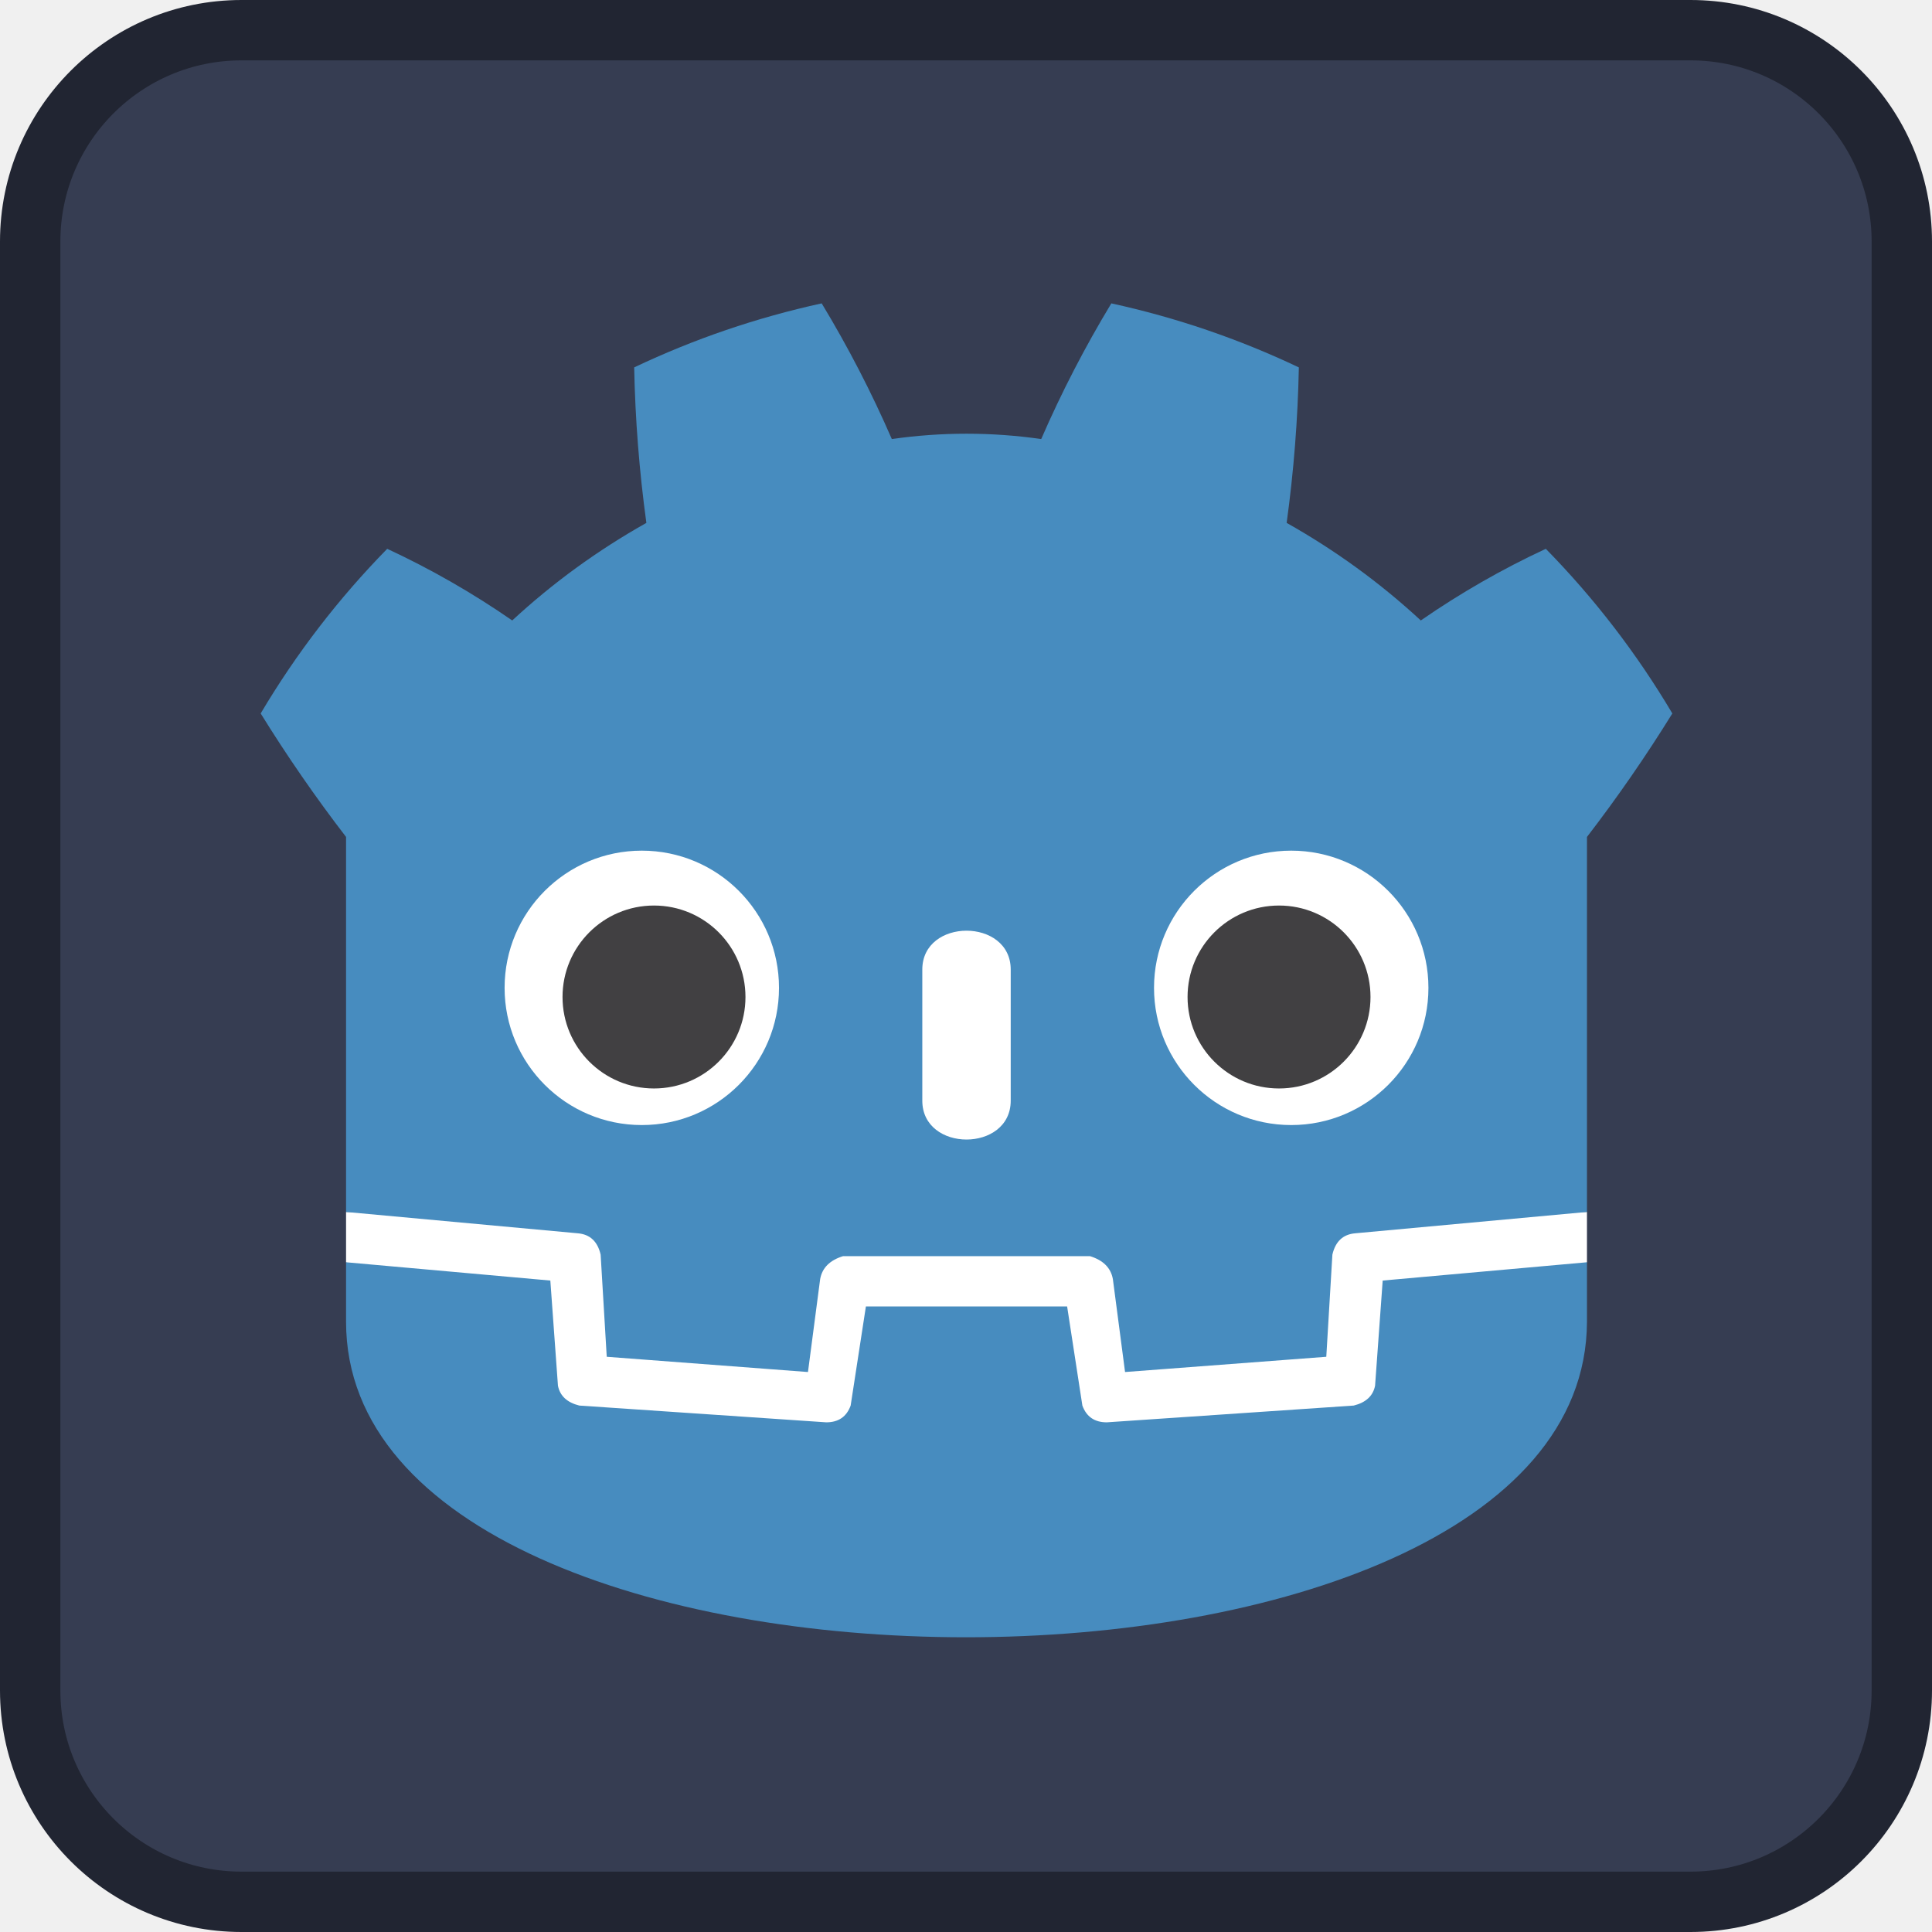
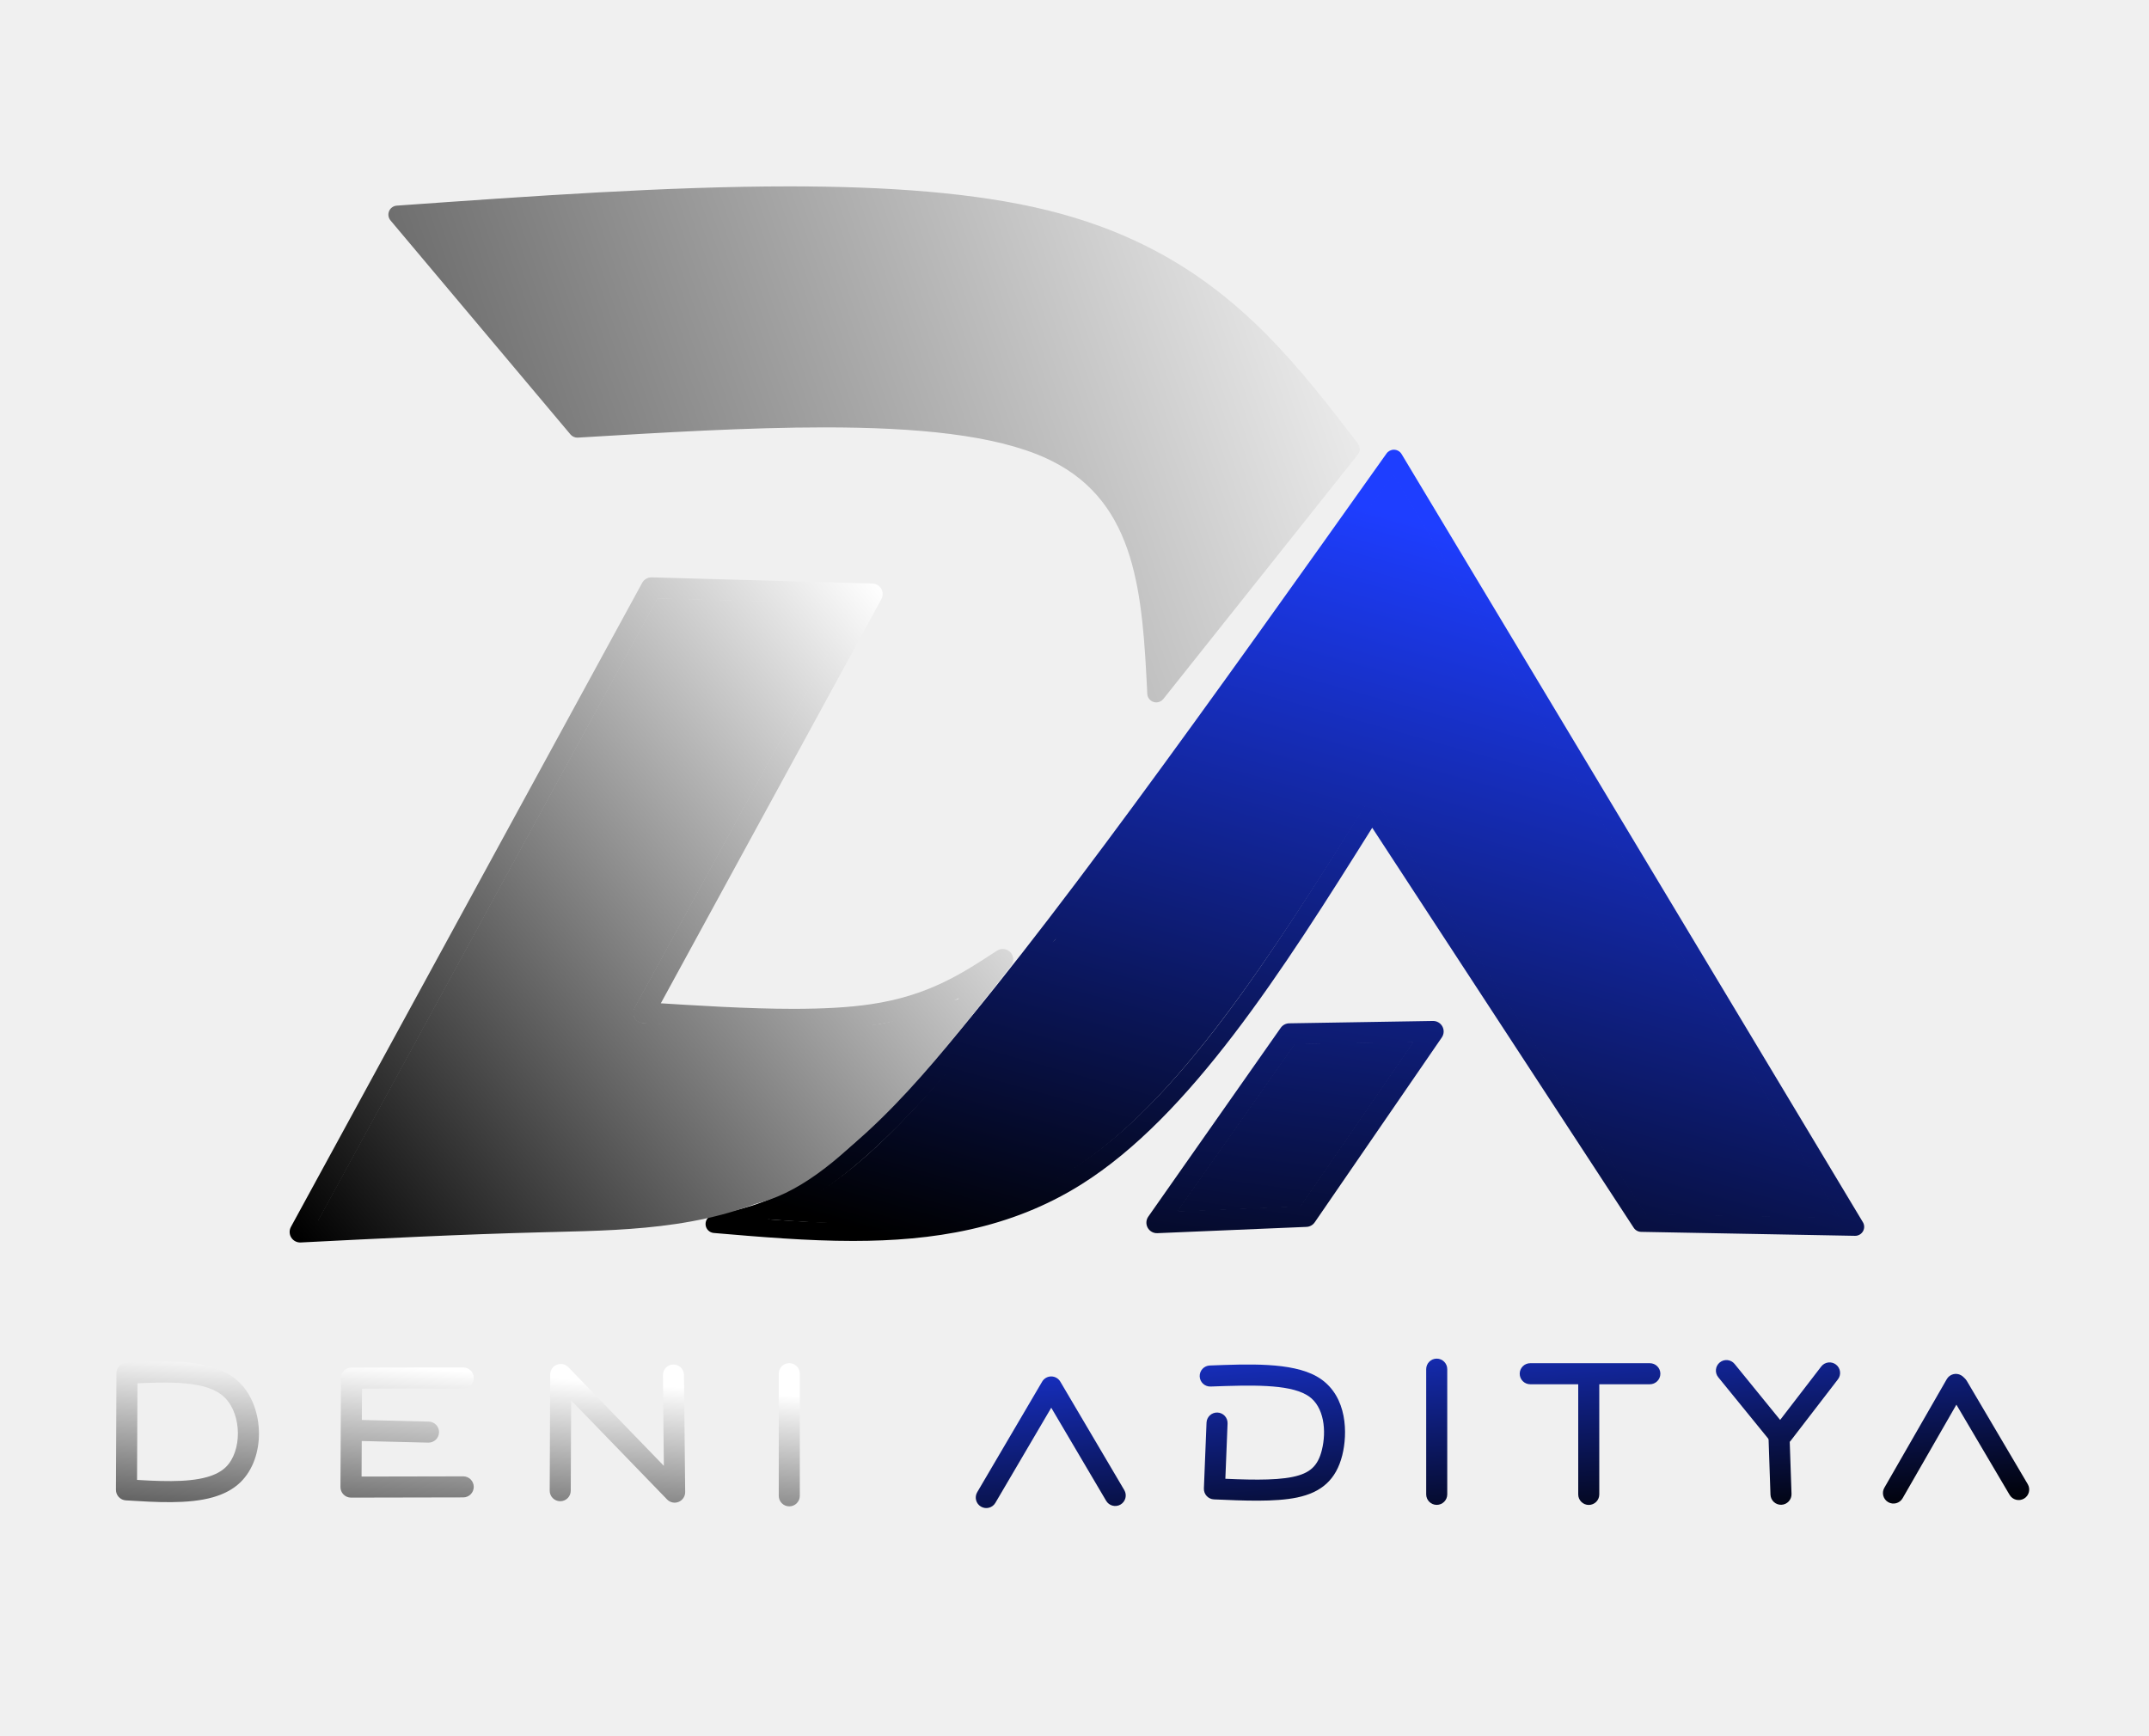
- <svg xmlns="http://www.w3.org/2000/svg" width="128" height="128">
-   <rect width="124" height="124" x="2" y="2" fill="#363d52" stroke="#212532" stroke-width="4" rx="14" />
-   <g fill="#fff" transform="translate(12.322 12.322)scale(.101)">
-     <path d="M105 673v33q407 354 814 0v-33z" />
-     <path fill="#478cbf" d="m105 673 152 14q12 1 15 14l4 67 132 10 8-61q2-11 15-15h162q13 4 15 15l8 61 132-10 4-67q3-13 15-14l152-14V427q30-39 56-81-35-59-83-108-43 20-82 47-40-37-88-64 7-51 8-102-59-28-123-42-26 43-46 89-49-7-98 0-20-46-46-89-64 14-123 42 1 51 8 102-48 27-88 64-39-27-82-47-48 49-83 108 26 42 56 81zm0 33v39c0 276 813 276 814 0v-39l-134 12-5 69q-2 10-14 13l-162 11q-12 0-16-11l-10-65H446l-10 65q-4 11-16 11l-162-11q-12-3-14-13l-5-69z" />
-     <path d="M483 600c0 34 58 34 58 0v-86c0-34-58-34-58 0z" />
-     <circle cx="725" cy="526" r="90" />
-     <circle cx="299" cy="526" r="90" />
+ <svg xmlns="http://www.w3.org/2000/svg" viewBox="78.519 736.555 924.444 746.928" version="1.1" style="max-height: 500px" width="924.444" height="746.928">
+   <g id="layer1">
+     <g style="fill:url(#grad0); fill-opacity:1.0; stroke-linejoin: miter">
+       <path d="M677.856,941.002L869.644,1260.417L786.671,1258.882L671.986,1083.406C671.27,1082.311,670.05,1081.652,668.744,1081.652C668.731,1081.652,668.718,1081.652,668.706,1081.652C667.385,1081.665,666.162,1082.351,665.461,1083.47C625.296,1147.64,585.813,1210.552,539.598,1239.585C510.662,1257.763,478.826,1262.747,445.477,1262.747C433.369,1262.747,421.113,1262.091,408.753,1261.184L408.749,1261.184C426.812,1254.514,448.62,1240.338,482.975,1201.626C531.107,1147.388,604.386,1044.421,677.849,941.002 Z M678.125,930.052C676.874,930.052,675.696,930.658,674.967,931.683C600.228,1036.902,525.709,1141.801,477.181,1196.484C429.002,1250.774,406.998,1254.955,385.13,1259.416C383.244,1259.801,381.926,1261.513,382.038,1263.436C382.15,1265.358,383.657,1266.906,385.575,1267.07C405.525,1268.772,425.66,1270.493,445.477,1270.493C479.564,1270.493,513.055,1265.408,543.719,1246.144C590.49,1216.762,630.061,1154.602,668.811,1092.718L668.817,1092.718L781.308,1264.836C782.009,1265.909,783.197,1266.565,784.478,1266.589L876.493,1268.291C876.517,1268.292,876.541,1268.292,876.565,1268.292C877.946,1268.292,879.225,1267.556,879.918,1266.357C880.623,1265.138,880.611,1263.632,879.885,1262.425L681.446,931.932C680.773,930.811,679.58,930.105,678.274,930.055C678.224,930.053,678.174,930.052,678.125,930.052 Z" />
+     </g>
+     <g style="fill:url(#grad1); fill-opacity:1.0; stroke-linejoin: miter">
+       <path d="M418.236,824.491C459.753,824.491,497.133,827.139,527.224,834.538C542.543,838.305,555.944,843.303,567.873,849.24C607.237,868.83,630.902,898.78,654.665,929.708L654.658,929.708L579.27,1024.473C577.168,986.134,572.45,946.873,534.273,927.874L534.273,927.873C533.478,927.477,532.666,927.09,531.842,926.712L531.841,926.712L531.787,926.687C508.407,915.992,473.123,912.692,432.771,912.692C400.153,912.692,364.223,914.848,328.592,916.998L257.321,832.225L257.318,832.225C313.274,828.261,368.699,824.491,418.236,824.491 Z M418.064,816.748C365.752,816.748,307.314,820.91,249.19,825.036C247.738,825.139,246.465,826.048,245.898,827.389C245.33,828.73,245.563,830.277,246.5,831.392L323.916,923.474C324.655,924.352,325.741,924.855,326.881,924.855C326.958,924.855,327.036,924.852,327.114,924.848C364.006,922.622,400.516,920.445,433.176,920.445C472.63,920.445,506.465,923.622,528.564,933.731L528.564,933.731L528.567,933.732C529.332,934.082,530.086,934.442,530.822,934.809C567.67,953.147,569.946,992.45,572.056,1035.092C572.136,1036.702,573.204,1038.094,574.738,1038.587C575.129,1038.713,575.529,1038.774,575.924,1038.774C577.084,1038.774,578.208,1038.252,578.956,1037.312L662.608,932.157C663.716,930.765,663.733,928.798,662.65,927.387C638.347,895.731,613.514,863.302,571.325,842.305C558.867,836.105,544.926,830.914,529.074,827.016C498.271,819.442,460.15,816.748,418.064,816.748 Z" />
+     </g>
+     <g style="fill:url(#grad2); fill-opacity:1.0; stroke-linejoin: miter">
+       <path d="M137.665,1327.428L137.665,1327.428L137.461,1377.616L133.208,1373.076C146.617,1373.896,158.844,1374.586,167.66,1372.066L167.66,1372.066C171.108,1371.08,173.748,1369.67,175.662,1367.803L175.662,1367.803C182.656,1360.978,182.61,1345.481,175.393,1338.085L175.393,1338.085C175.305,1337.994,175.217,1337.906,175.126,1337.818L175.126,1337.818C167.697,1330.595,152.306,1331.003,133.358,1331.934L137.665,1327.428 M128.606,1327.392C128.616,1324.984,130.508,1323.004,132.913,1322.886L132.913,1322.886C149.931,1322.05,170.505,1320.69,181.441,1331.323L181.441,1331.323C181.589,1331.467,181.734,1331.611,181.877,1331.758L181.877,1331.758C192.341,1342.482,192.812,1363.726,181.989,1374.287L181.989,1374.287C178.701,1377.495,174.578,1379.51,170.15,1380.776L170.15,1380.776C159.508,1383.818,145.492,1382.904,132.655,1382.119C130.258,1381.972,128.392,1379.981,128.402,1377.579L128.402,1377.579L128.606,1327.392 Z" />
+     </g>
+     <g style="fill:url(#grad2); fill-opacity:1.0; stroke-linejoin: miter">
+       <path d="M277.819,1333.992L277.819,1333.992L229.733,1334.047L234.257,1329.539L234.037,1376.428L229.499,1371.877L277.776,1371.781C280.278,1371.776,282.31,1373.8,282.315,1376.302C282.32,1378.804,280.296,1380.836,277.794,1380.841L277.794,1380.841L229.517,1380.937C228.31,1380.939,227.153,1380.46,226.301,1379.605C225.449,1378.751,224.973,1377.592,224.978,1376.386L224.978,1376.386L225.198,1329.496C225.21,1327.005,227.231,1324.991,229.722,1324.988L229.722,1324.988L277.808,1324.933C280.31,1324.93,282.34,1326.956,282.343,1329.457C282.346,1331.959,280.32,1333.989,277.819,1333.992 Z" />
+     </g>
+     <g style="fill:url(#grad2); fill-opacity:1.0; stroke-linejoin: miter">
+       <path d="M232.298,1347.471L232.298,1347.471L262.965,1348.22C265.466,1348.281,267.444,1350.358,267.383,1352.859C267.322,1355.36,265.245,1357.338,262.744,1357.277L262.744,1357.277L232.077,1356.528C229.576,1356.467,227.598,1354.39,227.659,1351.889C227.72,1349.388,229.797,1347.41,232.298,1347.471 Z" />
+     </g>
+     <g style="fill:url(#grad2); fill-opacity:1.0; stroke-linejoin: miter">
+       <path d="M314.987,1377.937L314.987,1377.937L315.207,1327.93C315.216,1326.088,316.338,1324.434,318.047,1323.747C319.756,1323.06,321.711,1323.476,322.992,1324.799L322.992,1324.799L371.991,1375.426L364.207,1378.622L363.695,1328.246C363.669,1325.744,365.676,1323.696,368.178,1323.67C370.68,1323.645,372.728,1325.652,372.754,1328.154L372.754,1328.154L373.266,1378.53C373.285,1380.384,372.172,1382.062,370.457,1382.767C368.742,1383.471,366.771,1383.059,365.482,1381.727L365.482,1381.727L316.482,1331.1L324.267,1327.97L324.046,1377.977C324.035,1380.478,321.998,1382.497,319.496,1382.486C316.995,1382.476,314.976,1380.438,314.987,1377.937 Z" />
+     </g>
+     <g style="fill:url(#grad2); fill-opacity:1.0; stroke-linejoin: miter">
+       <path d="M422.579,1327.603L422.579,1327.603L422.579,1380.164C422.579,1382.665,420.551,1384.693,418.049,1384.693C415.548,1384.693,413.52,1382.665,413.52,1380.164L413.52,1380.164L413.52,1327.603C413.52,1325.101,415.548,1323.073,418.049,1323.073C420.551,1323.073,422.579,1325.101,422.579,1327.603 Z" />
+     </g>
+     <g style="fill:url(#grad3); fill-opacity:1.0; stroke-linejoin: miter">
+       <path d="M498.888,1378.61L498.888,1378.61L526.823,1331.033C527.635,1329.649,529.12,1328.798,530.724,1328.797C532.329,1328.795,533.815,1329.643,534.63,1331.025L534.63,1331.025L562.158,1377.705C563.429,1379.86,562.712,1382.637,560.558,1383.908C558.403,1385.179,555.626,1384.462,554.355,1382.307L554.355,1382.307L526.827,1335.627L534.635,1335.62L506.701,1383.197C505.434,1385.354,502.658,1386.076,500.501,1384.81C498.344,1383.543,497.622,1380.767,498.888,1378.61 Z" />
+     </g>
+     <g style="fill:url(#grad3); fill-opacity:1.0; stroke-linejoin: miter">
+       <path d="M598.956,1324.086L598.956,1324.086C615.338,1323.48,634.039,1322.618,644.938,1328.793L644.938,1328.793C645.482,1329.101,646.013,1329.429,646.529,1329.779L646.529,1329.779C658.2,1337.697,658.23,1353.507,655.934,1362.693L655.934,1362.693C653.298,1373.243,646.933,1378.701,636.512,1380.881L636.512,1380.881C626.934,1382.885,613.372,1382.253,600.73,1381.696C598.238,1381.586,596.303,1379.482,596.403,1376.99L596.403,1376.99L597.535,1348.675C597.635,1346.176,599.743,1344.23,602.243,1344.33C604.742,1344.43,606.688,1346.538,606.588,1349.037L606.588,1349.037L605.455,1377.352L601.129,1372.646C614.253,1373.224,626.46,1373.728,634.657,1372.014L634.657,1372.014C642.012,1370.475,645.43,1367.361,647.145,1360.497L647.145,1360.497C649.201,1352.27,648.149,1341.825,641.443,1337.276L641.443,1337.276C641.139,1337.07,640.816,1336.869,640.473,1336.675L640.473,1336.675C632.374,1332.086,616.991,1332.485,599.291,1333.139C596.791,1333.232,594.689,1331.28,594.597,1328.78C594.504,1326.28,596.456,1324.178,598.956,1324.086 Z" />
+     </g>
+     <g style="fill:url(#grad3); fill-opacity:1.0; stroke-linejoin: miter">
+       <path d="M701.089,1325.665L701.089,1325.665L701.089,1379.527C701.089,1382.029,699.061,1384.057,696.56,1384.057C694.058,1384.057,692.03,1382.029,692.03,1379.527L692.03,1379.527L692.03,1325.665C692.03,1323.163,694.058,1321.135,696.559,1321.135C699.061,1321.135,701.089,1323.163,701.089,1325.665 Z" />
+     </g>
+     <g style="fill:url(#grad3); fill-opacity:1.0; stroke-linejoin: miter">
+       <path d="M736.79,1323.102L736.79,1323.102L788.234,1323.102C790.736,1323.102,792.764,1325.13,792.764,1327.631C792.764,1330.133,790.736,1332.161,788.234,1332.161L788.234,1332.161L736.79,1332.161C734.288,1332.161,732.26,1330.133,732.26,1327.631C732.26,1325.13,734.288,1323.102,736.79,1323.102 Z" />
+     </g>
+     <g style="fill:url(#grad3); fill-opacity:1.0; stroke-linejoin: miter">
+       <path d="M766.49,1329.351L766.49,1329.351L766.49,1379.556C766.49,1382.057,764.462,1384.085,761.96,1384.085C759.459,1384.085,757.431,1382.057,757.431,1379.556L757.431,1379.556L757.431,1329.351C757.431,1326.849,759.459,1324.821,761.96,1324.821C764.462,1324.821,766.49,1326.849,766.49,1329.351 Z" />
+     </g>
+     <g style="fill:url(#grad3); fill-opacity:1.0; stroke-linejoin: miter">
+       <path d="M824.697,1323.42L824.697,1323.42L846.969,1350.795C848.548,1352.735,848.255,1355.588,846.314,1357.167C844.374,1358.746,841.521,1358.453,839.942,1356.512L839.942,1356.512L817.669,1329.138C816.091,1327.197,816.384,1324.345,818.324,1322.766C820.265,1321.187,823.118,1321.48,824.697,1323.42 Z" />
+     </g>
+     <g style="fill:url(#grad3); fill-opacity:1.0; stroke-linejoin: miter">
+       <path d="M869.144,1330.045L869.144,1330.045L848.761,1356.551C847.236,1358.534,844.392,1358.906,842.409,1357.381C840.426,1355.856,840.055,1353.012,841.58,1351.029L841.58,1351.029L861.962,1324.522C863.487,1322.539,866.331,1322.168,868.314,1323.693C870.298,1325.217,870.669,1328.061,869.144,1330.045 Z" />
+     </g>
+     <g style="fill:url(#grad3); fill-opacity:1.0; stroke-linejoin: miter">
+       <path d="M848.328,1354.317L848.328,1354.317L849.185,1379.333C849.271,1381.834,847.314,1383.93,844.813,1384.015C842.313,1384.101,840.217,1382.144,840.131,1379.644L840.131,1379.644L839.274,1354.627C839.188,1352.127,841.146,1350.031,843.646,1349.945C846.146,1349.86,848.242,1351.817,848.328,1354.317 Z" />
+     </g>
+     <g style="fill:url(#grad3); fill-opacity:1.0; stroke-linejoin: miter">
+       <path d="M889.11,1376.707L889.11,1376.707L915.962,1329.971C917.208,1327.801,919.977,1327.053,922.146,1328.3C924.315,1329.546,925.063,1332.315,923.817,1334.484L923.817,1334.484L896.965,1381.22C895.719,1383.389,892.95,1384.137,890.781,1382.891C888.612,1381.644,887.864,1378.876,889.11,1376.707 Z" />
+     </g>
+     <g style="fill:url(#grad3); fill-opacity:1.0; stroke-linejoin: miter">
+       <path d="M924.575,1330.686L924.575,1330.686L950.805,1375.157C952.076,1377.312,951.36,1380.089,949.205,1381.36C947.05,1382.631,944.273,1381.914,943.002,1379.76L943.002,1379.76L916.772,1335.288C915.501,1333.133,916.218,1330.356,918.372,1329.085C920.527,1327.814,923.304,1328.531,924.575,1330.686 Z" />
+     </g>
+     <g style="fill:url(#grad4); fill-opacity:1.0; stroke-linejoin: miter">
+       <path d="M695.088,1184.901L695.088,1184.901L633.249,1185.918L636.883,1183.989L579.905,1265.228L576.006,1258.102L640.15,1255.398L636.607,1257.358L691.281,1177.807L695.088,1184.901 M694.939,1175.843C696.635,1175.815,698.203,1176.737,699.005,1178.23C699.807,1179.724,699.707,1181.541,698.747,1182.938L698.747,1182.938L644.073,1262.489C643.267,1263.663,641.954,1264.389,640.531,1264.449L640.531,1264.449L576.388,1267.153C574.665,1267.226,573.051,1266.314,572.223,1264.801C571.395,1263.289,571.498,1261.438,572.488,1260.026L572.488,1260.026L629.466,1178.787C630.298,1177.6,631.65,1176.883,633.1,1176.859L633.1,1176.859L694.939,1175.843 Z" />
+     </g>
+     <g style="fill:url(#grad0); fill-opacity:1.0; stroke-linejoin: miter">
+       <path d="M677.844,940.7C677.749,940.7,677.661,940.746,677.606,940.823L677.427,941.074C626.353,1012.726,575.394,1084.124,532.998,1139.339C532.953,1139.399,532.933,1139.472,532.939,1139.543L532.934,1139.543C532.798,1140.252,532.447,1140.927,531.883,1141.462L531.403,1141.918C531.049,1142.254,530.316,1142.949,529.96,1143.286C529.932,1143.313,529.91,1143.344,529.895,1143.378L529.889,1143.378C512.467,1165.965,496.556,1185.693,482.77,1201.415C450.513,1238.201,429.555,1253.388,406.959,1260.482C406.821,1260.525,406.735,1260.662,406.757,1260.805C406.779,1260.947,406.9,1261.052,407.043,1261.053L407.038,1261.053C420.788,1262.163,434.401,1263.013,447.791,1263.013C480.096,1263.013,511.13,1258.063,539.735,1239.845C585.388,1210.768,625.239,1147.762,665.716,1083.614C666.363,1082.588,667.487,1081.959,668.7,1081.945L668.707,1081.945C668.706,1081.945,668.708,1081.945,668.71,1081.945C668.722,1081.945,668.754,1081.945,668.752,1081.945L668.759,1081.945C669.961,1081.95,671.082,1082.558,671.741,1083.566L671.741,1083.566L786.426,1259.043C786.481,1259.127,786.574,1259.176,786.671,1259.176C786.677,1259.176,786.683,1259.176,786.688,1259.175L786.696,1259.175L869.639,1260.71L869.644,1260.71C869.721,1260.71,869.795,1260.68,869.849,1260.627C869.905,1260.572,869.937,1260.496,869.937,1260.418L869.937,1260.417C869.937,1260.364,869.923,1260.312,869.895,1260.266L678.102,940.842C678.049,940.754,677.954,940.7,677.851,940.7 Z" />
+     </g>
+     <g style="fill:url(#grad4); fill-opacity:1.0; stroke-linejoin: miter">
+       <path d="M686.302,1184.822L635.574,1185.657C635.568,1185.657,635.563,1185.656,635.557,1185.656C635.486,1185.656,635.417,1185.691,635.374,1185.751L584.993,1257.587C584.945,1257.655,584.939,1257.744,584.977,1257.818C585.01,1257.88,585.069,1257.923,585.137,1257.935L585.131,1257.935C585.145,1257.938,585.16,1257.939,585.175,1257.939C585.184,1257.939,585.193,1257.939,585.202,1257.938L585.196,1257.938L637.898,1255.717C637.972,1255.714,638.035,1255.676,638.074,1255.62L638.073,1255.62L686.49,1185.172C686.537,1185.103,686.542,1185.014,686.502,1184.94C686.463,1184.868,686.388,1184.822,686.306,1184.822 Z" />
+     </g>
+     <g style="fill:url(#grad1); fill-opacity:1.0; stroke-linejoin: miter">
+       <path d="M418.236,824.08C368.693,824.08,313.258,827.85,257.317,831.814L257.314,831.814C257.268,831.814,257.22,831.823,257.175,831.841L257.177,831.841C257.16,831.847,257.144,831.854,257.128,831.863L257.126,831.863C256.969,831.946,256.881,832.122,256.914,832.3C256.931,832.393,256.979,832.474,257.046,832.534L257.043,832.534L328.277,917.264C328.357,917.358,328.473,917.41,328.592,917.41C328.609,917.41,328.626,917.409,328.643,917.407L328.639,917.407C364.264,915.258,400.175,913.103,432.771,913.103C473.122,913.103,508.325,916.407,531.615,927.061L531.615,927.061L531.661,927.083C531.68,927.092,531.7,927.1,531.719,927.106L531.714,927.106C532.521,927.476,533.311,927.854,534.09,928.242L534.111,928.249L534.106,928.249C572.032,947.134,576.756,986.135,578.86,1024.497C578.872,1024.715,579.053,1024.885,579.27,1024.885C579.274,1024.885,579.278,1024.885,579.282,1024.885C579.408,1024.882,579.52,1024.821,579.593,1024.729L579.592,1024.729L654.98,929.965L654.986,929.965C655.01,929.934,655.031,929.899,655.046,929.862C655.101,929.727,655.079,929.573,654.991,929.457C631.23,898.532,607.514,868.509,568.057,848.872C556.099,842.921,542.669,837.913,527.322,834.139C497.184,826.728,459.764,824.08,418.236,824.08 Z" />
+     </g>
+     <g style="fill:url(#grad5); fill-opacity:1.0; stroke-linejoin: miter">
+       <path d="M203.667,1264.461L203.667,1264.461L354.767,987.334C355.583,985.838,357.168,984.927,358.871,984.974L358.871,984.974L453.821,987.632C455.397,987.677,456.836,988.536,457.622,989.903C458.407,991.269,458.426,992.946,457.671,994.33L457.671,994.33L359.381,1174.492L355.692,1167.802L356.337,1167.843L356.338,1167.843C378.451,1169.25,400.373,1170.63,419.857,1170.63L419.857,1170.63C432.232,1170.63,443.507,1170.072,453.138,1168.642L453.138,1168.642C477.841,1164.976,492.302,1155.511,507.385,1145.61C509.238,1144.393,511.7,1144.697,513.202,1146.327C514.704,1147.958,514.805,1150.436,513.441,1152.184L513.441,1152.184C484.557,1189.179,454.902,1227.283,420.731,1246.492L420.731,1246.492C387.844,1264.98,351.159,1265.798,316.973,1266.639L316.973,1266.639C315.624,1266.672,313.584,1266.722,312.244,1266.757L312.244,1266.757C276.478,1267.674,242.217,1269.412,207.887,1271.153L207.895,1271.153L207.881,1271.153C206.242,1271.239,204.685,1270.432,203.811,1269.044C202.936,1267.655,202.881,1265.902,203.667,1264.461L203.667,1264.461 M211.62,1268.798L207.406,1262.106L207.42,1262.106L207.428,1262.105C241.739,1260.365,276.119,1258.621,312.011,1257.7L312.011,1257.7C313.179,1257.67,315.581,1257.611,316.75,1257.582L316.75,1257.582C351.315,1256.732,385.682,1255.803,416.292,1238.595L416.292,1238.595C448.539,1220.467,477.034,1184.093,506.3,1146.609L512.356,1153.183C497.117,1163.187,481.253,1173.628,454.468,1177.603L454.468,1177.603C444.221,1179.124,432.453,1179.689,419.857,1179.689L419.857,1179.689C400.03,1179.689,377.809,1178.286,355.763,1176.884L355.763,1176.884L355.117,1176.843C353.573,1176.745,352.185,1175.865,351.438,1174.51C350.691,1173.155,350.687,1171.512,351.428,1170.153L351.428,1170.153L449.718,989.991L453.568,996.688L358.618,994.03L362.721,991.671L211.62,1268.798 Z" />
+     </g>
+     <g style="fill:url(#grad5); fill-opacity:1.0; stroke-linejoin: miter">
+       <path d="M361.392,993.948L361.392,993.949L361.392,993.95L361.392,993.951L361.392,993.952C361.334,993.948,361.28,993.98,361.252,994.031L214.908,1262.437C214.875,1262.497,214.884,1262.571,214.931,1262.622C214.962,1262.655,215.004,1262.672,215.048,1262.672C215.051,1262.672,215.054,1262.672,215.056,1262.672L215.059,1262.673C243.164,1264.255,270.966,1265.702,297.251,1265.702C335.861,1265.702,365.478,1256.917,395.723,1255.534C432.547,1253.85,470.735,1203.103,497.039,1167.057C497.071,1167.013,497.078,1166.955,497.058,1166.904C497.039,1166.853,496.994,1166.816,496.941,1166.806L496.936,1166.805L496.844,1166.814C487.226,1163.754,472.285,1175.561,454.263,1177.469C444.443,1178.508,433.161,1178.908,420.995,1178.908C400.741,1178.908,378.031,1177.801,355.525,1176.704L355.525,1176.705L355.192,1176.688L355.192,1176.688C353.689,1176.614,352.33,1175.773,351.593,1174.461C350.857,1173.149,350.848,1171.55,351.568,1170.23L446.317,996.559L446.337,996.482L446.337,996.481C446.337,996.395,446.268,996.324,446.182,996.322L361.397,993.948C361.395,993.948,361.394,993.948,361.392,993.948L361.392,993.949L361.392,993.948L361.392,993.949L361.392,993.948 Z" />
+     </g>
  </g>
-   <g fill="#414042" transform="translate(12.322 12.322)scale(.101)">
-     <circle cx="307" cy="532" r="60" />
-     <circle cx="717" cy="532" r="60" />
-   </g>
+   <defs>
+     <linearGradient y2="1317.864" x2="158.74" y1="1425.5" x1="150.812" gradientUnits="userSpaceOnUse" id="grad2">
+       <stop style="stop-color:rgb(0,0,0); stop-opacity:1.0" offset="0.0%" />
+       <stop style="stop-color:rgb(255,255,255); stop-opacity:1.0" offset="100.0%" />
+     </linearGradient>
+     <linearGradient y2="1295.175" x2="529.438" y1="1420.43" x1="540.283" gradientUnits="userSpaceOnUse" id="grad3">
+       <stop style="stop-color:rgb(0,0,0); stop-opacity:1.0" offset="0.0%" />
+       <stop style="stop-color:rgb(30,62,255); stop-opacity:1.0" offset="100.0%" />
+     </linearGradient>
+     <linearGradient y2="1000.502" x2="664.851" y1="1330.051" x1="619.943" gradientUnits="userSpaceOnUse" id="grad4">
+       <stop style="stop-color:rgb(0,0,0); stop-opacity:1.0" offset="0.0%" />
+       <stop style="stop-color:rgb(30,62,255); stop-opacity:1.0" offset="100.0%" />
+     </linearGradient>
+     <linearGradient y2="874.263" x2="710.636" y1="1122.115" x1="3.94" gradientUnits="userSpaceOnUse" id="grad1">
+       <stop style="stop-color:rgb(0,0,0); stop-opacity:1.0" offset="0.0%" />
+       <stop style="stop-color:rgb(255,255,255); stop-opacity:1.0" offset="100.0%" />
+     </linearGradient>
+     <linearGradient y2="1040.981" x2="500.289" y1="1276.165" x1="212.936" gradientUnits="userSpaceOnUse" id="grad5">
+       <stop style="stop-color:rgb(0,0,0); stop-opacity:1.0" offset="0.0%" />
+       <stop style="stop-color:rgb(255,255,255); stop-opacity:1.0" offset="100.0%" />
+     </linearGradient>
+     <linearGradient y2="936.333" x2="600.633" y1="1281.502" x1="504.34" gradientUnits="userSpaceOnUse" id="grad0">
+       <stop style="stop-color:rgb(0,0,0); stop-opacity:1.0" offset="0.0%" />
+       <stop style="stop-color:rgb(30,62,255); stop-opacity:1.0" offset="100.0%" />
+     </linearGradient>
+   </defs>
</svg>
